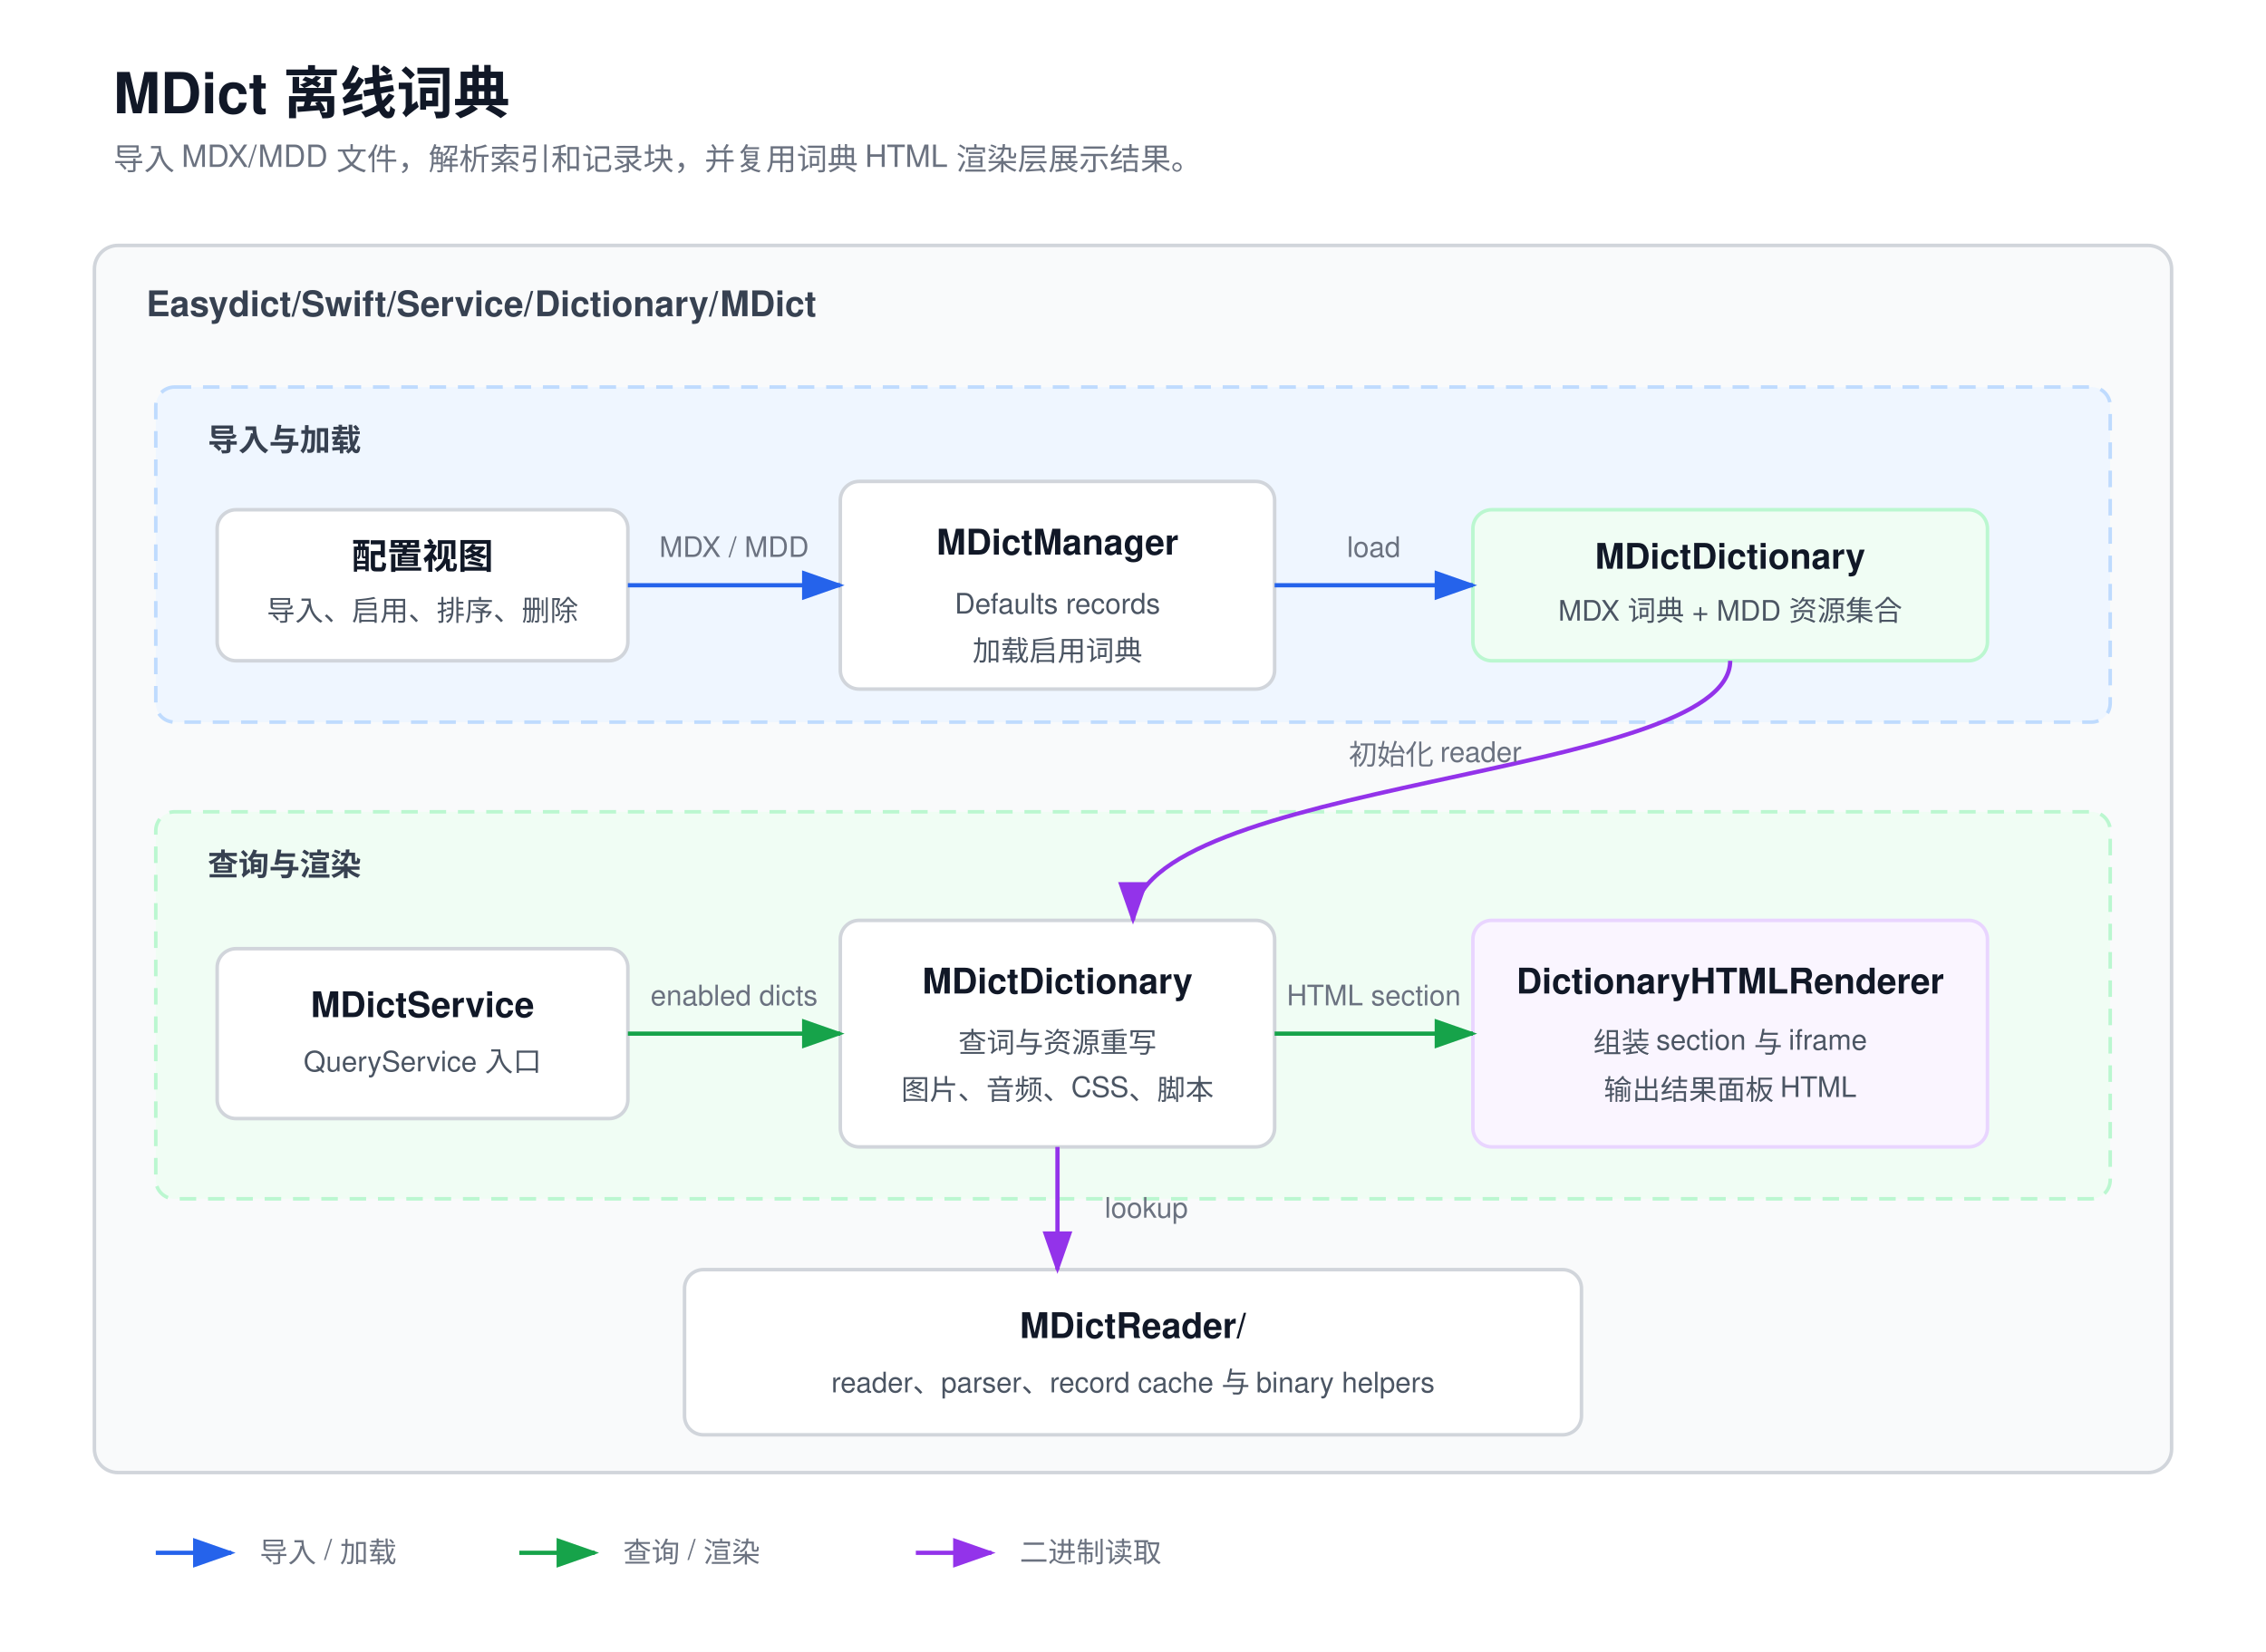
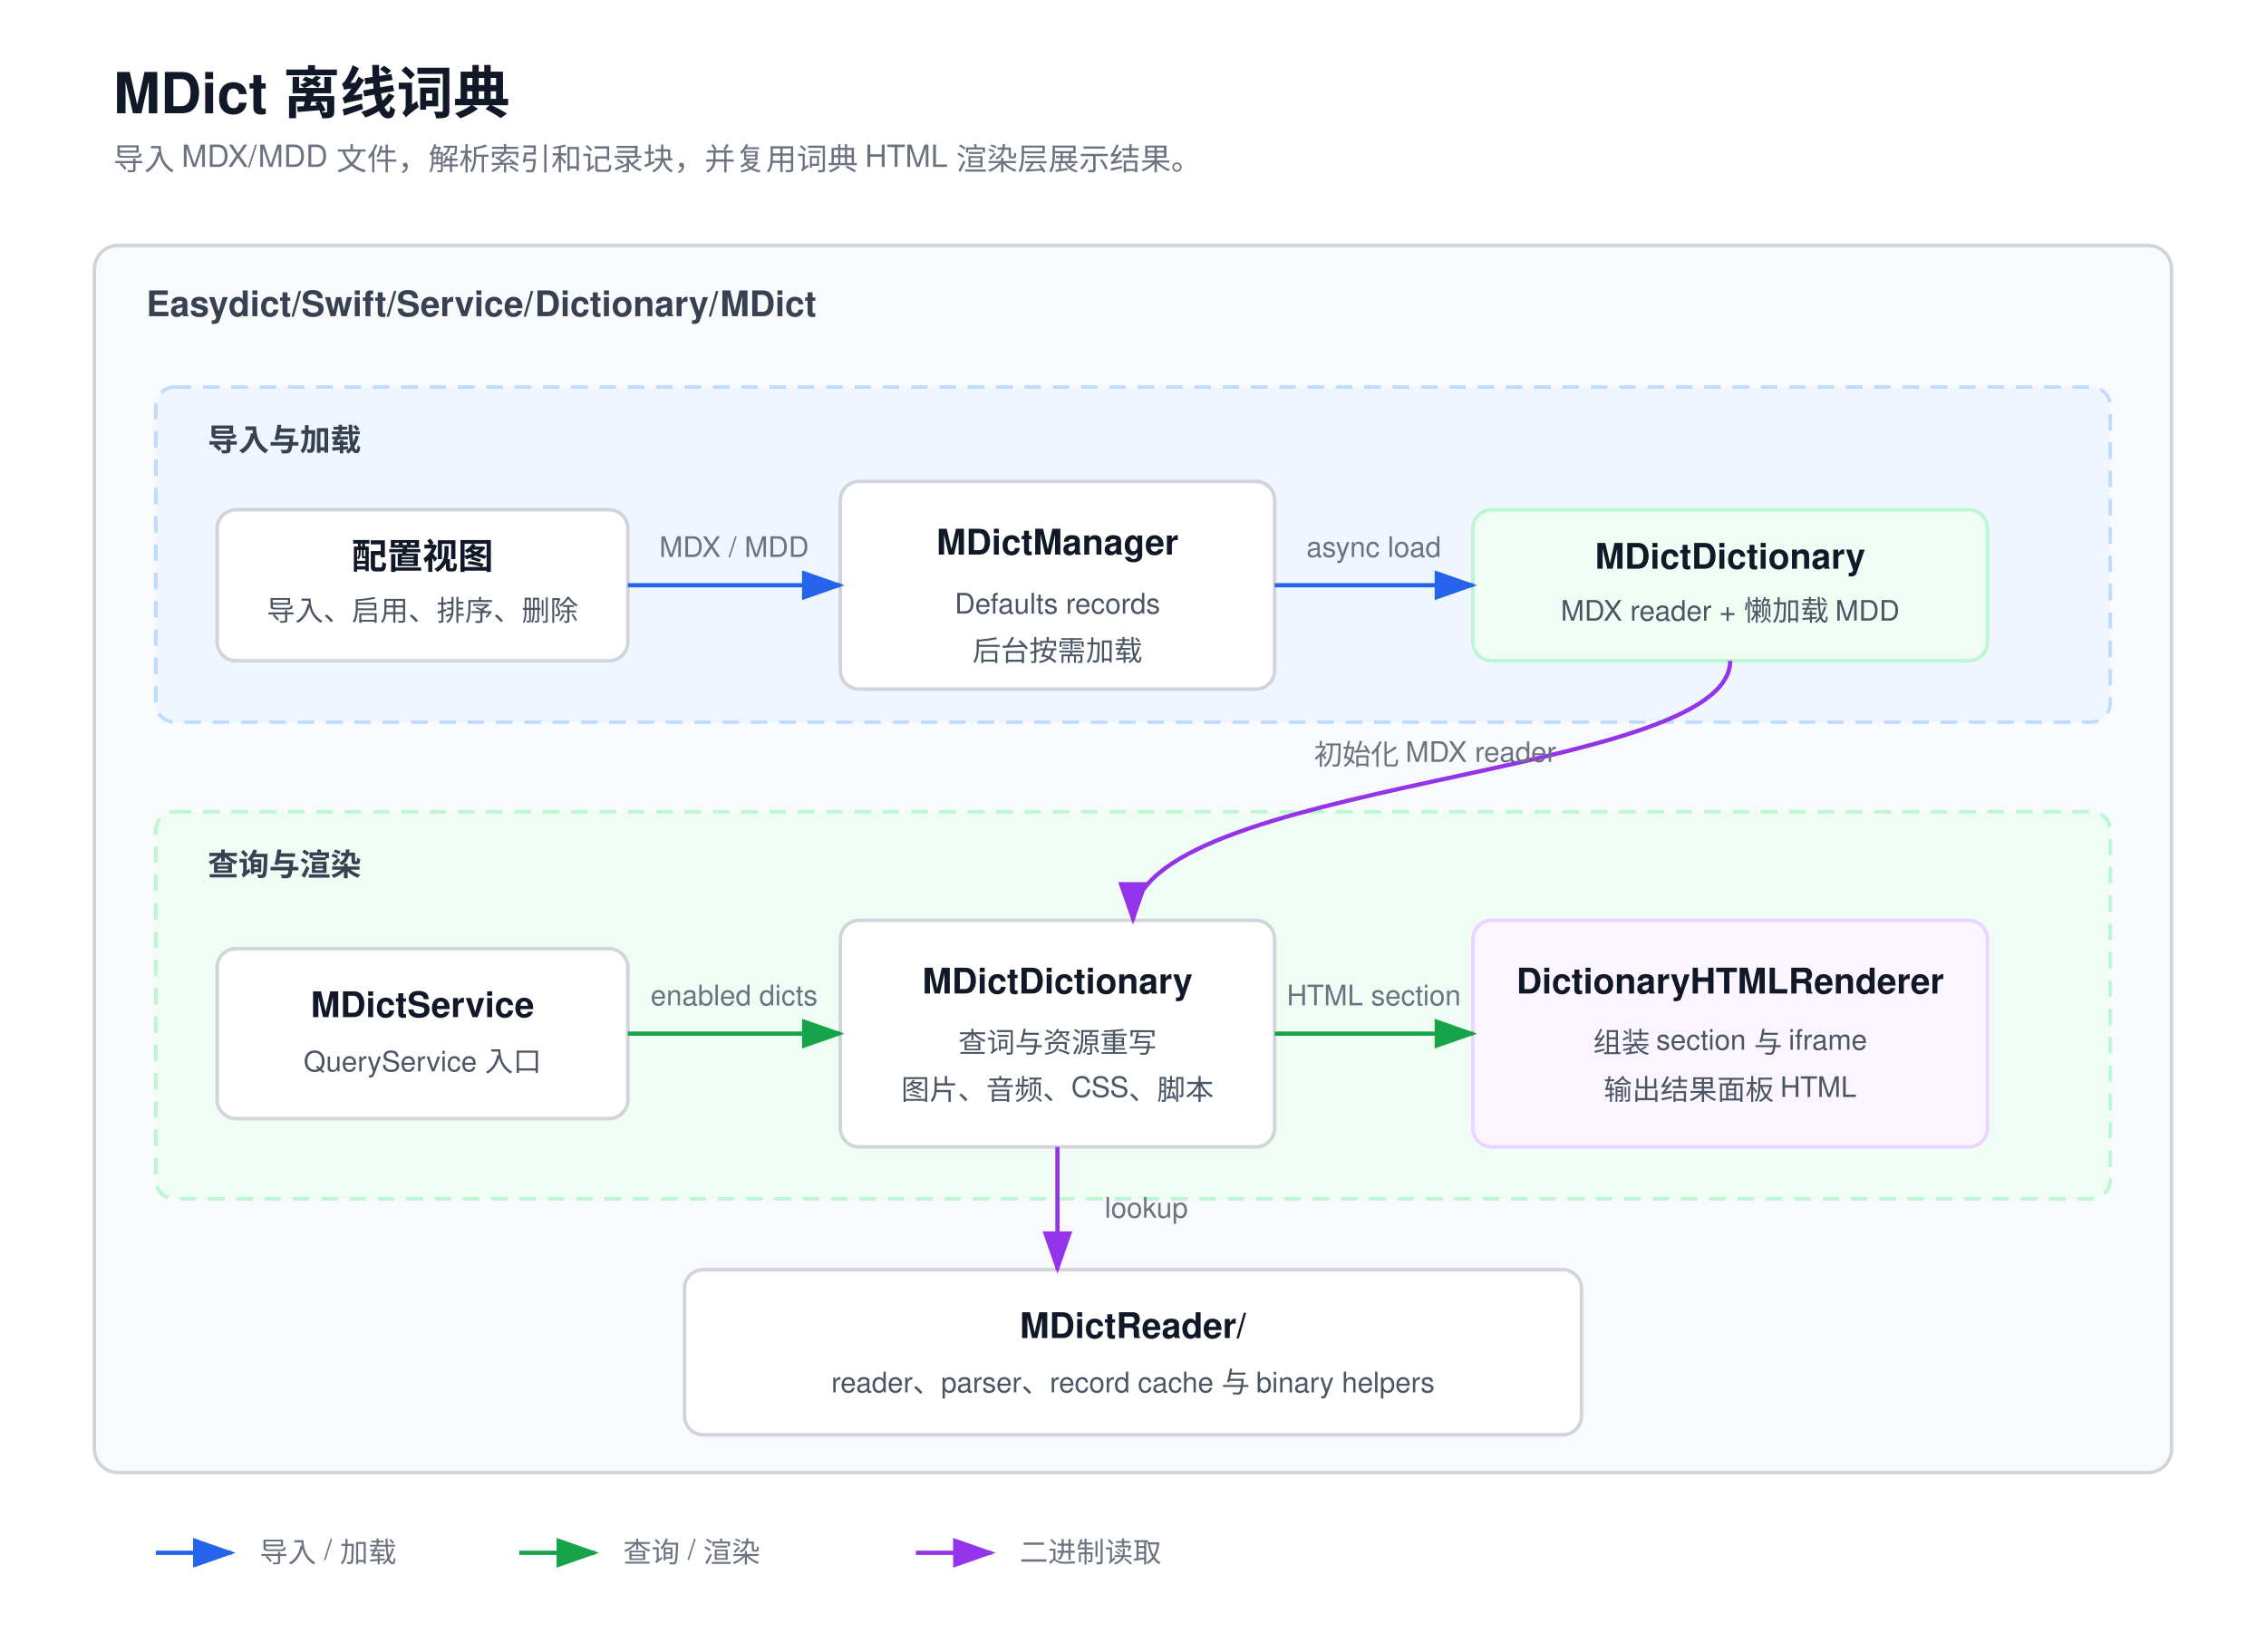
<svg xmlns="http://www.w3.org/2000/svg" viewBox="0 0 960 700" width="960" height="700" role="img" aria-labelledby="title desc">
  <style>
    text {
      font-family: 'Helvetica Neue', Helvetica, Arial, 'PingFang SC', 'Microsoft YaHei', sans-serif;
    }
    .title { fill: #111827; font-size: 24px; font-weight: 600; }
    .subtitle { fill: #6b7280; font-size: 13px; }
    .group-title { fill: #374151; font-size: 15px; font-weight: 600; }
    .box-title { fill: #111827; font-size: 15px; font-weight: 600; }
    .box-text { fill: #4b5563; font-size: 12px; }
    .label { fill: #6b7280; font-size: 12px; }
    .lane-title { fill: #374151; font-size: 13px; font-weight: 600; }
  </style>
  <defs>
    <marker id="arrow-blue" markerWidth="10" markerHeight="7" refX="9" refY="3.5" orient="auto">
      <polygon points="0 0, 10 3.5, 0 7" fill="#2563eb" />
    </marker>
    <marker id="arrow-green" markerWidth="10" markerHeight="7" refX="9" refY="3.5" orient="auto">
      <polygon points="0 0, 10 3.5, 0 7" fill="#16a34a" />
    </marker>
    <marker id="arrow-purple" markerWidth="10" markerHeight="7" refX="9" refY="3.5" orient="auto">
      <polygon points="0 0, 10 3.5, 0 7" fill="#9333ea" />
    </marker>
  </defs>
  <rect width="960" height="700" fill="#ffffff" />
  <text x="48" y="48" class="title">MDict 离线词典</text>
  <text x="48" y="72" class="subtitle">导入 MDX/MDD 文件，解析索引和记录块，并复用词典 HTML 渲染层展示结果。</text>
  <rect x="40" y="104" width="880" height="520" rx="10" ry="10" fill="#f9fafb" stroke="#d1d5db" stroke-width="1.5" />
  <text x="62" y="134" class="group-title">Easydict/Swift/Service/Dictionary/MDict</text>
  <rect x="66" y="164" width="828" height="142" rx="8" ry="8" fill="#eff6ff" stroke="#bfdbfe" stroke-width="1.5" stroke-dasharray="7 5" />
  <text x="88" y="191" class="lane-title">导入与加载</text>
  <rect x="92" y="216" width="174" height="64" rx="8" ry="8" fill="#ffffff" stroke="#d1d5db" stroke-width="1.5" />
  <text x="179" y="241" text-anchor="middle" class="box-title">配置视图</text>
  <text x="179" y="263" text-anchor="middle" class="box-text">导入、启用、排序、删除</text>
  <rect x="356" y="204" width="184" height="88" rx="8" ry="8" fill="#ffffff" stroke="#d1d5db" stroke-width="1.5" />
  <text x="448" y="235" text-anchor="middle" class="box-title">MDictManager</text>
  <text x="448" y="260" text-anchor="middle" class="box-text">Defaults records</text>
-   <text x="448" y="280" text-anchor="middle" class="box-text">加载启用词典</text>
+   <text x="448" y="280" text-anchor="middle" class="box-text">后台按需加载</text>
  <rect x="624" y="216" width="218" height="64" rx="8" ry="8" fill="#f0fdf4" stroke="#bbf7d0" stroke-width="1.5" />
  <text x="733" y="241" text-anchor="middle" class="box-title">MDictDictionary</text>
-   <text x="733" y="263" text-anchor="middle" class="box-text">MDX 词典 + MDD 资源集合</text>
+   <text x="733" y="263" text-anchor="middle" class="box-text">MDX reader + 懒加载 MDD</text>
  <path d="M266 248 H356" stroke="#2563eb" stroke-width="1.8" fill="none" marker-end="url(#arrow-blue)" />
  <text x="311" y="236" text-anchor="middle" class="label">MDX / MDD</text>
  <path d="M540 248 H624" stroke="#2563eb" stroke-width="1.8" fill="none" marker-end="url(#arrow-blue)" />
-   <text x="582" y="236" text-anchor="middle" class="label">load</text>
+   <text x="582" y="236" text-anchor="middle" class="label">async load</text>
  <rect x="66" y="344" width="828" height="164" rx="8" ry="8" fill="#f0fdf4" stroke="#bbf7d0" stroke-width="1.5" stroke-dasharray="7 5" />
  <text x="88" y="371" class="lane-title">查询与渲染</text>
  <rect x="92" y="402" width="174" height="72" rx="8" ry="8" fill="#ffffff" stroke="#d1d5db" stroke-width="1.5" />
  <text x="179" y="431" text-anchor="middle" class="box-title">MDictService</text>
  <text x="179" y="454" text-anchor="middle" class="box-text">QueryService 入口</text>
  <rect x="356" y="390" width="184" height="96" rx="8" ry="8" fill="#ffffff" stroke="#d1d5db" stroke-width="1.5" />
  <text x="448" y="421" text-anchor="middle" class="box-title">MDictDictionary</text>
  <text x="448" y="446" text-anchor="middle" class="box-text">查词与资源重写</text>
  <text x="448" y="466" text-anchor="middle" class="box-text">图片、音频、CSS、脚本</text>
  <rect x="624" y="390" width="218" height="96" rx="8" ry="8" fill="#faf5ff" stroke="#e9d5ff" stroke-width="1.5" />
  <text x="733" y="421" text-anchor="middle" class="box-title">DictionaryHTMLRenderer</text>
  <text x="733" y="446" text-anchor="middle" class="box-text">组装 section 与 iframe</text>
  <text x="733" y="466" text-anchor="middle" class="box-text">输出结果面板 HTML</text>
  <path d="M266 438 H356" stroke="#16a34a" stroke-width="1.8" fill="none" marker-end="url(#arrow-green)" />
  <text x="311" y="426" text-anchor="middle" class="label">enabled dicts</text>
  <path d="M540 438 H624" stroke="#16a34a" stroke-width="1.8" fill="none" marker-end="url(#arrow-green)" />
  <text x="582" y="426" text-anchor="middle" class="label">HTML section</text>
  <rect x="290" y="538" width="380" height="70" rx="8" ry="8" fill="#ffffff" stroke="#d1d5db" stroke-width="1.5" />
  <text x="480" y="567" text-anchor="middle" class="box-title">MDictReader/</text>
  <text x="480" y="590" text-anchor="middle" class="box-text">reader、parser、record cache 与 binary helpers</text>
  <path d="M733 280 C733 330 480 330 480 390" stroke="#9333ea" stroke-width="1.8" fill="none" marker-end="url(#arrow-purple)" />
-   <text x="608" y="324" text-anchor="middle" class="label">初始化 reader</text>
+   <text x="608" y="324" text-anchor="middle" class="label">初始化 MDX reader</text>
  <path d="M448 486 V538" stroke="#9333ea" stroke-width="1.8" fill="none" marker-end="url(#arrow-purple)" />
  <text x="468" y="516" class="label">lookup</text>
  <g transform="translate(66, 650)">
    <line x1="0" y1="8" x2="32" y2="8" stroke="#2563eb" stroke-width="1.8" marker-end="url(#arrow-blue)" />
    <text x="44" y="12" class="label">导入 / 加载</text>
    <line x1="154" y1="8" x2="186" y2="8" stroke="#16a34a" stroke-width="1.8" marker-end="url(#arrow-green)" />
    <text x="198" y="12" class="label">查询 / 渲染</text>
    <line x1="322" y1="8" x2="354" y2="8" stroke="#9333ea" stroke-width="1.8" marker-end="url(#arrow-purple)" />
    <text x="366" y="12" class="label">二进制读取</text>
  </g>
</svg>
